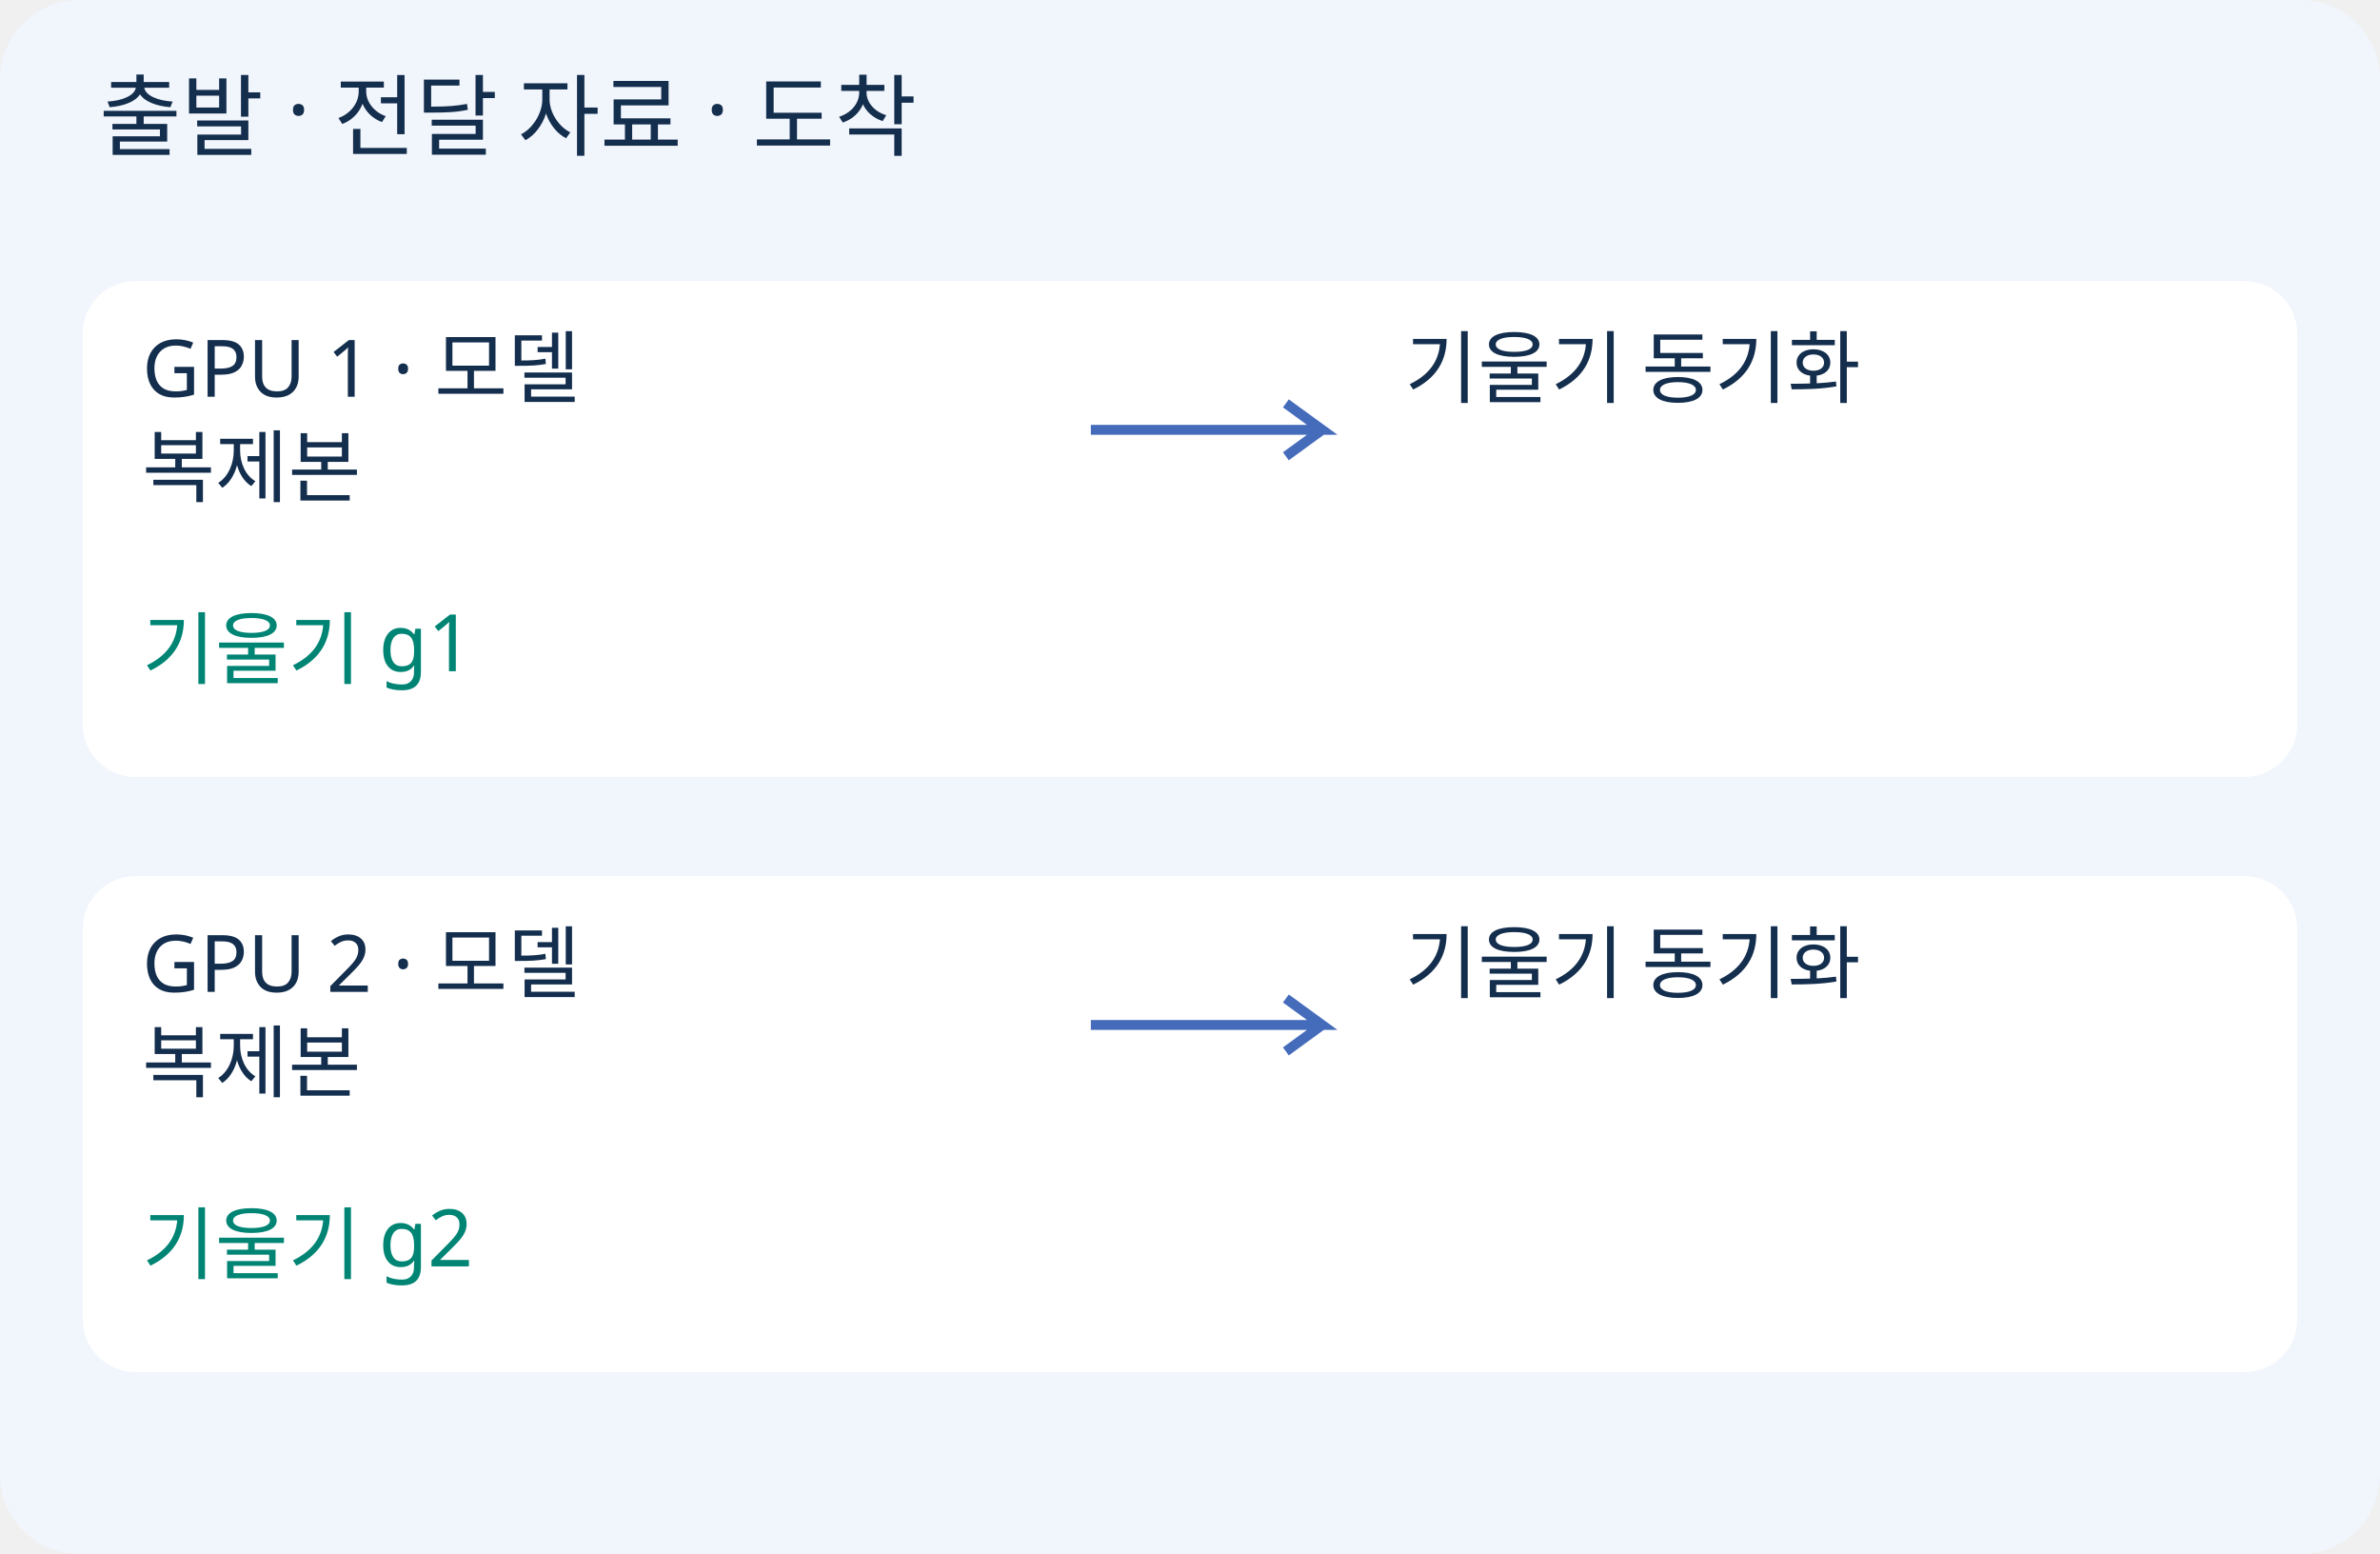
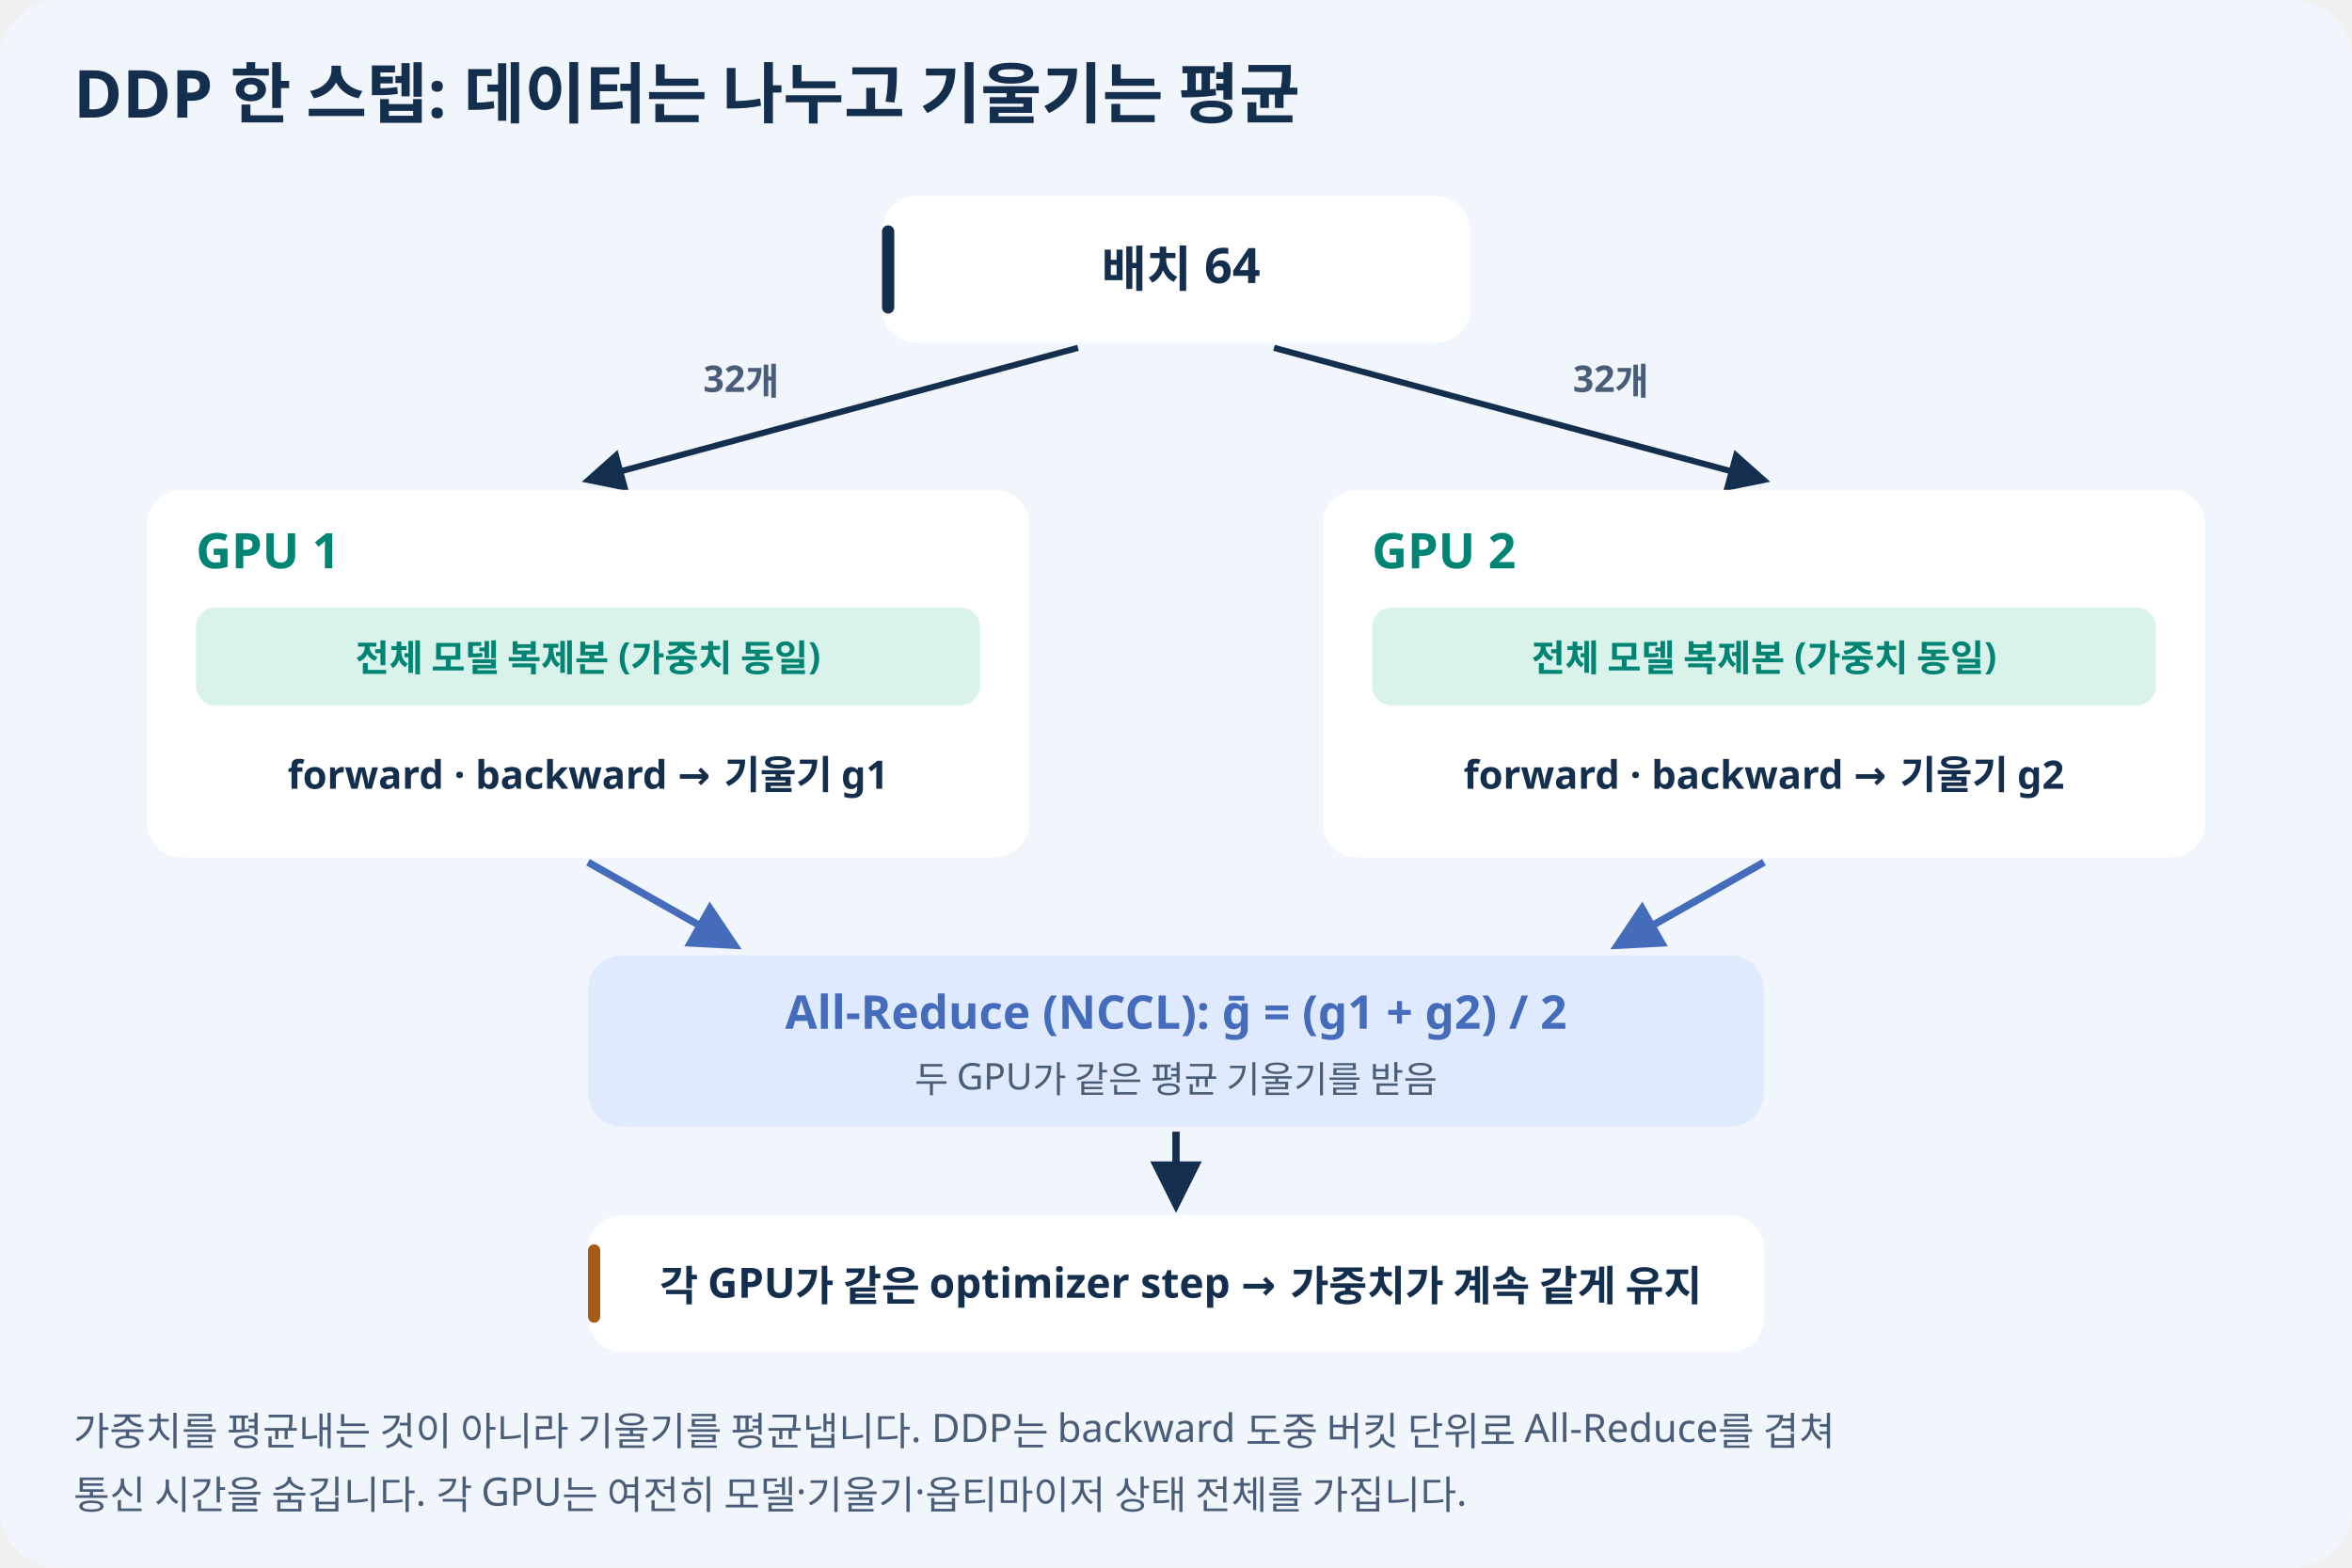
- <svg xmlns="http://www.w3.org/2000/svg" width="720" height="470" viewBox="0 0 720 470" role="img" aria-labelledby="title">
+ <svg xmlns="http://www.w3.org/2000/svg" width="960" height="640" viewBox="0 0 960 640" role="img" aria-labelledby="title">
+   <defs>
+     <marker id="a-navy" viewBox="0 0 10 10" refX="8.5" refY="5" markerWidth="7" markerHeight="7" orient="auto-start-reverse">
+       <path d="M0 0L10 5L0 10z" fill="#142e4e" />
+     </marker>
+     <marker id="a-blue" viewBox="0 0 10 10" refX="8.5" refY="5" markerWidth="7" markerHeight="7" orient="auto-start-reverse">
+       <path d="M0 0L10 5L0 10z" fill="#456bbb" />
+     </marker>
+     <marker id="a-green" viewBox="0 0 10 10" refX="8.5" refY="5" markerWidth="7" markerHeight="7" orient="auto-start-reverse">
+       <path d="M0 0L10 5L0 10z" fill="#008474" />
+     </marker>
+     <marker id="a-orange" viewBox="0 0 10 10" refX="8.5" refY="5" markerWidth="7" markerHeight="7" orient="auto-start-reverse">
+       <path d="M0 0L10 5L0 10z" fill="#a35b16" />
+     </marker>
+     <marker id="a-red" viewBox="0 0 10 10" refX="8.5" refY="5" markerWidth="7" markerHeight="7" orient="auto-start-reverse">
+       <path d="M0 0L10 5L0 10z" fill="#b3261e" />
+     </marker>
+     <marker id="a-gray" viewBox="0 0 10 10" refX="8.5" refY="5" markerWidth="7" markerHeight="7" orient="auto-start-reverse">
+       <path d="M0 0L10 5L0 10z" fill="#7a869a" />
+     </marker>
+     <marker id="a-purple" viewBox="0 0 10 10" refX="8.5" refY="5" markerWidth="7" markerHeight="7" orient="auto-start-reverse">
+       <path d="M0 0L10 5L0 10z" fill="#6f55b5" />
+     </marker>
+   </defs>
  <rect width="100%" height="100%" rx="24" fill="#f1f5fc" />
  <g font-family="system-ui, sans-serif">
-     <text x="30" y="45" font-size="27" fill="#142e4e">출발 · 전달 자료 · 도착</text>
-     <rect x="25" y="85" width="670" height="150" rx="16" fill="white" />
-     <text x="43" y="120" font-size="24" fill="#142e4e">GPU 1 · 모델</text>
-     <text x="43" y="150" font-size="24" fill="#142e4e">복제본</text>
-     <text x="425" y="120" font-size="24" fill="#142e4e">기울기 동기화</text>
-     <path d="M330 130H400L389 122M400 130L389 138" fill="none" stroke="#456bbb" stroke-width="3" />
-     <text x="43" y="205" font-size="24" fill="#008474">기울기 g1</text>
-     <rect x="25" y="265" width="670" height="150" rx="16" fill="white" />
-     <text x="43" y="300" font-size="24" fill="#142e4e">GPU 2 · 모델</text>
-     <text x="43" y="330" font-size="24" fill="#142e4e">복제본</text>
-     <text x="425" y="300" font-size="24" fill="#142e4e">기울기 동기화</text>
-     <path d="M330 310H400L389 302M400 310L389 318" fill="none" stroke="#456bbb" stroke-width="3" />
-     <text x="43" y="385" font-size="24" fill="#008474">기울기 g2</text>
+     <text x="30" y="48" font-size="27" fill="#142e4e" font-weight="700">DDP 한 스텝: 데이터는 나누고 기울기는 평균</text>
+     <rect x="360" y="80" width="240" height="60" rx="14" fill="white" />
+     <rect x="360" y="92" width="5" height="36" rx="2.5" fill="#142e4e" />
+     <text x="482.0" y="117.0" font-size="20" fill="#142e4e" font-weight="700" text-anchor="middle">배치 64</text>
+     <path d="M440 142 L240 196" fill="none" stroke="#142e4e" stroke-width="2.5" marker-end="url(#a-navy)" />
+     <path d="M520 142 L720 196" fill="none" stroke="#142e4e" stroke-width="2.5" marker-end="url(#a-navy)" />
+     <text x="318" y="160" font-size="15" fill="#4a5d78" font-weight="600" text-anchor="end">32개</text>
+     <text x="642" y="160" font-size="15" fill="#4a5d78" font-weight="600" text-anchor="start">32개</text>
+     <rect x="60" y="200" width="360" height="150" rx="14" fill="white" />
+     <text x="80" y="232" font-size="20" fill="#008474" font-weight="700" text-anchor="start">GPU 1</text>
+     <rect x="80" y="248" width="320" height="40" rx="8" fill="#d9f2ea" />
+     <text x="240" y="274" font-size="15" fill="#008474" font-weight="700" text-anchor="middle">전체 모델 복제본 (가중치 동일)</text>
+     <text x="240" y="322" font-size="16" fill="#142e4e" font-weight="600" text-anchor="middle">forward · backward → 기울기 g1</text>
+     <rect x="540" y="200" width="360" height="150" rx="14" fill="white" />
+     <text x="560" y="232" font-size="20" fill="#008474" font-weight="700" text-anchor="start">GPU 2</text>
+     <rect x="560" y="248" width="320" height="40" rx="8" fill="#d9f2ea" />
+     <text x="720" y="274" font-size="15" fill="#008474" font-weight="700" text-anchor="middle">전체 모델 복제본 (가중치 동일)</text>
+     <text x="720" y="322" font-size="16" fill="#142e4e" font-weight="600" text-anchor="middle">forward · backward → 기울기 g2</text>
+     <rect x="240" y="390" width="480" height="70" rx="14" fill="#e0eafe" />
+     <text x="480" y="420" font-size="19" fill="#456bbb" font-weight="700" text-anchor="middle">All-Reduce (NCCL):  ḡ = (g1 + g2) / 2</text>
+     <text x="480" y="446" font-size="15" fill="#4a5d78" font-weight="400" text-anchor="middle">두 GPU가 같은 평균 기울기를 받음</text>
+     <path d="M240 352L300 386" fill="none" stroke="#456bbb" stroke-width="3" marker-end="url(#a-blue)" />
+     <path d="M720 352L660 386" fill="none" stroke="#456bbb" stroke-width="3" marker-end="url(#a-blue)" />
+     <path d="M480 462L480 492" fill="none" stroke="#142e4e" stroke-width="3" marker-end="url(#a-navy)" />
+     <rect x="240" y="496" width="480" height="56" rx="14" fill="white" />
+     <rect x="240" y="508" width="5" height="32" rx="2.5" fill="#a35b16" />
+     <text x="482.0" y="531.0" font-size="17" fill="#142e4e" font-weight="700" text-anchor="middle">각 GPU가 같은 optimizer step → 가중치가 계속 같게 유지</text>
+     <text x="30" y="590" font-size="16" fill="#4a5d78" font-weight="400" text-anchor="start">가중치를 평균내는 것이 아니라 기울기를 평균냅니다. DDP는 backward 도중 버킷 단위로 All-Reduce를 겹쳐</text>
+     <text x="30" y="616" font-size="16" fill="#4a5d78" font-weight="400" text-anchor="start">통신 시간을 숨깁니다. 각 GPU는 여전히 모델·기울기·옵티마이저 상태 전체를 가집니다.</text>
  </g>
</svg>
